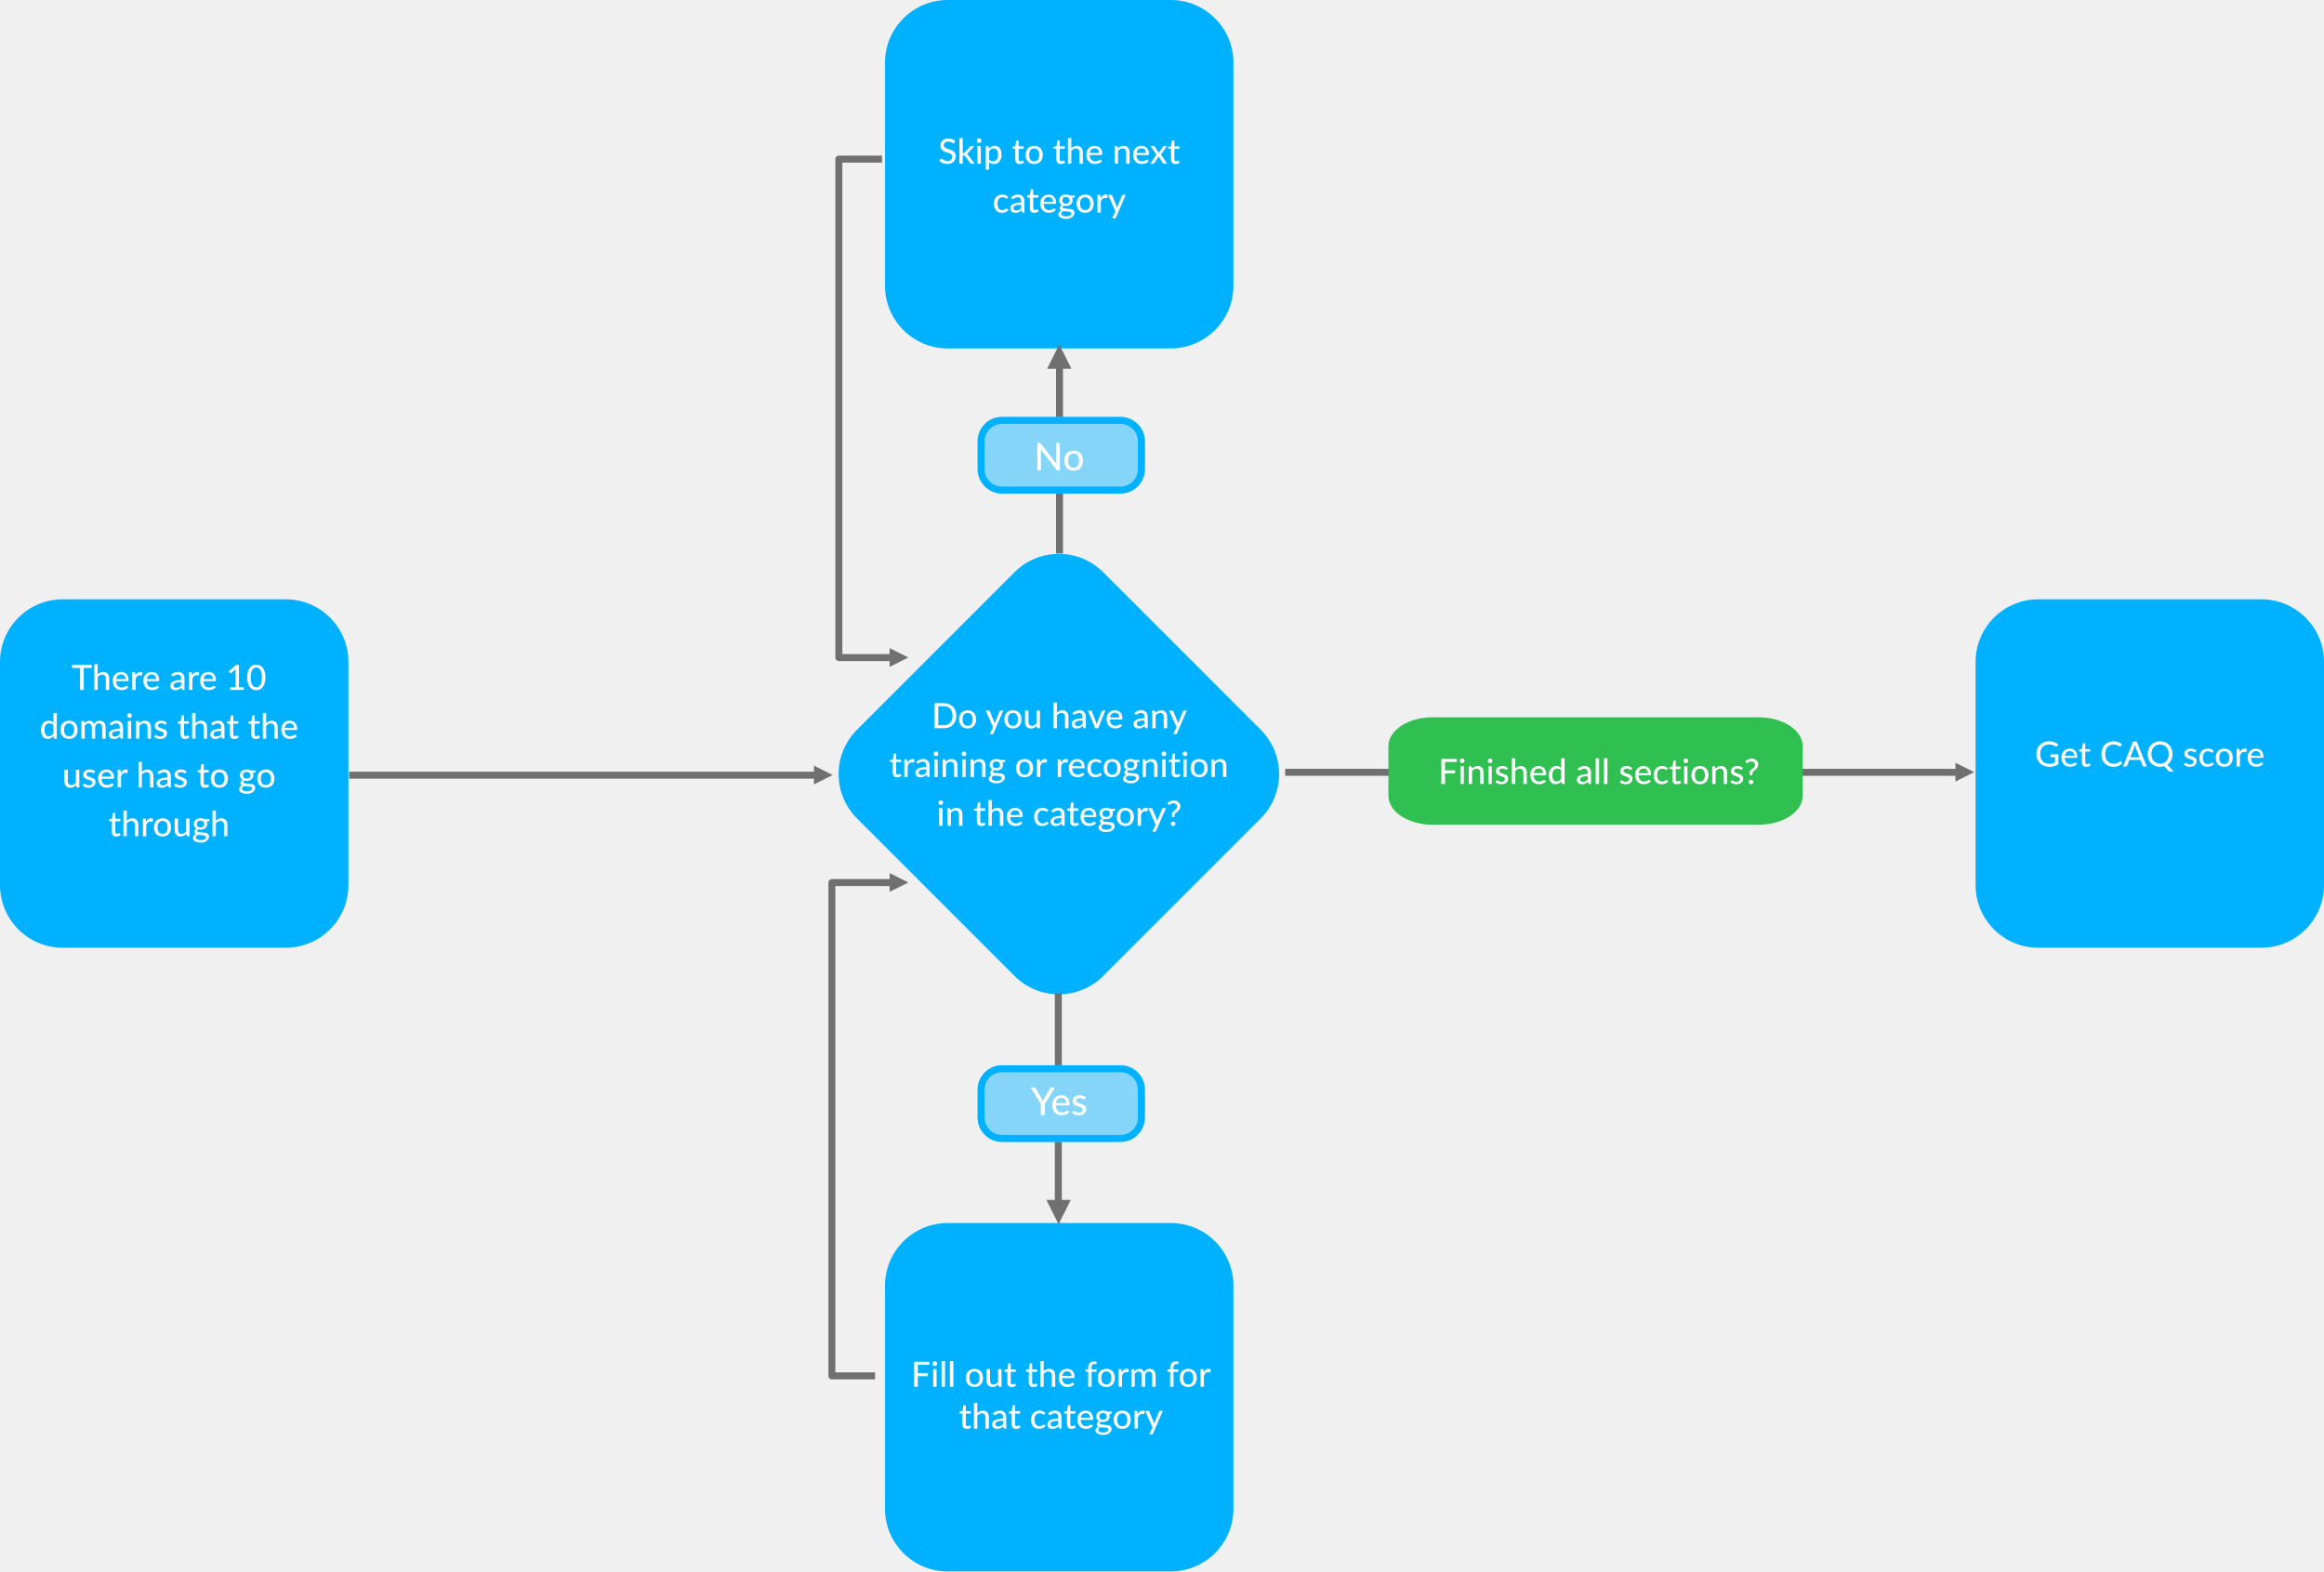
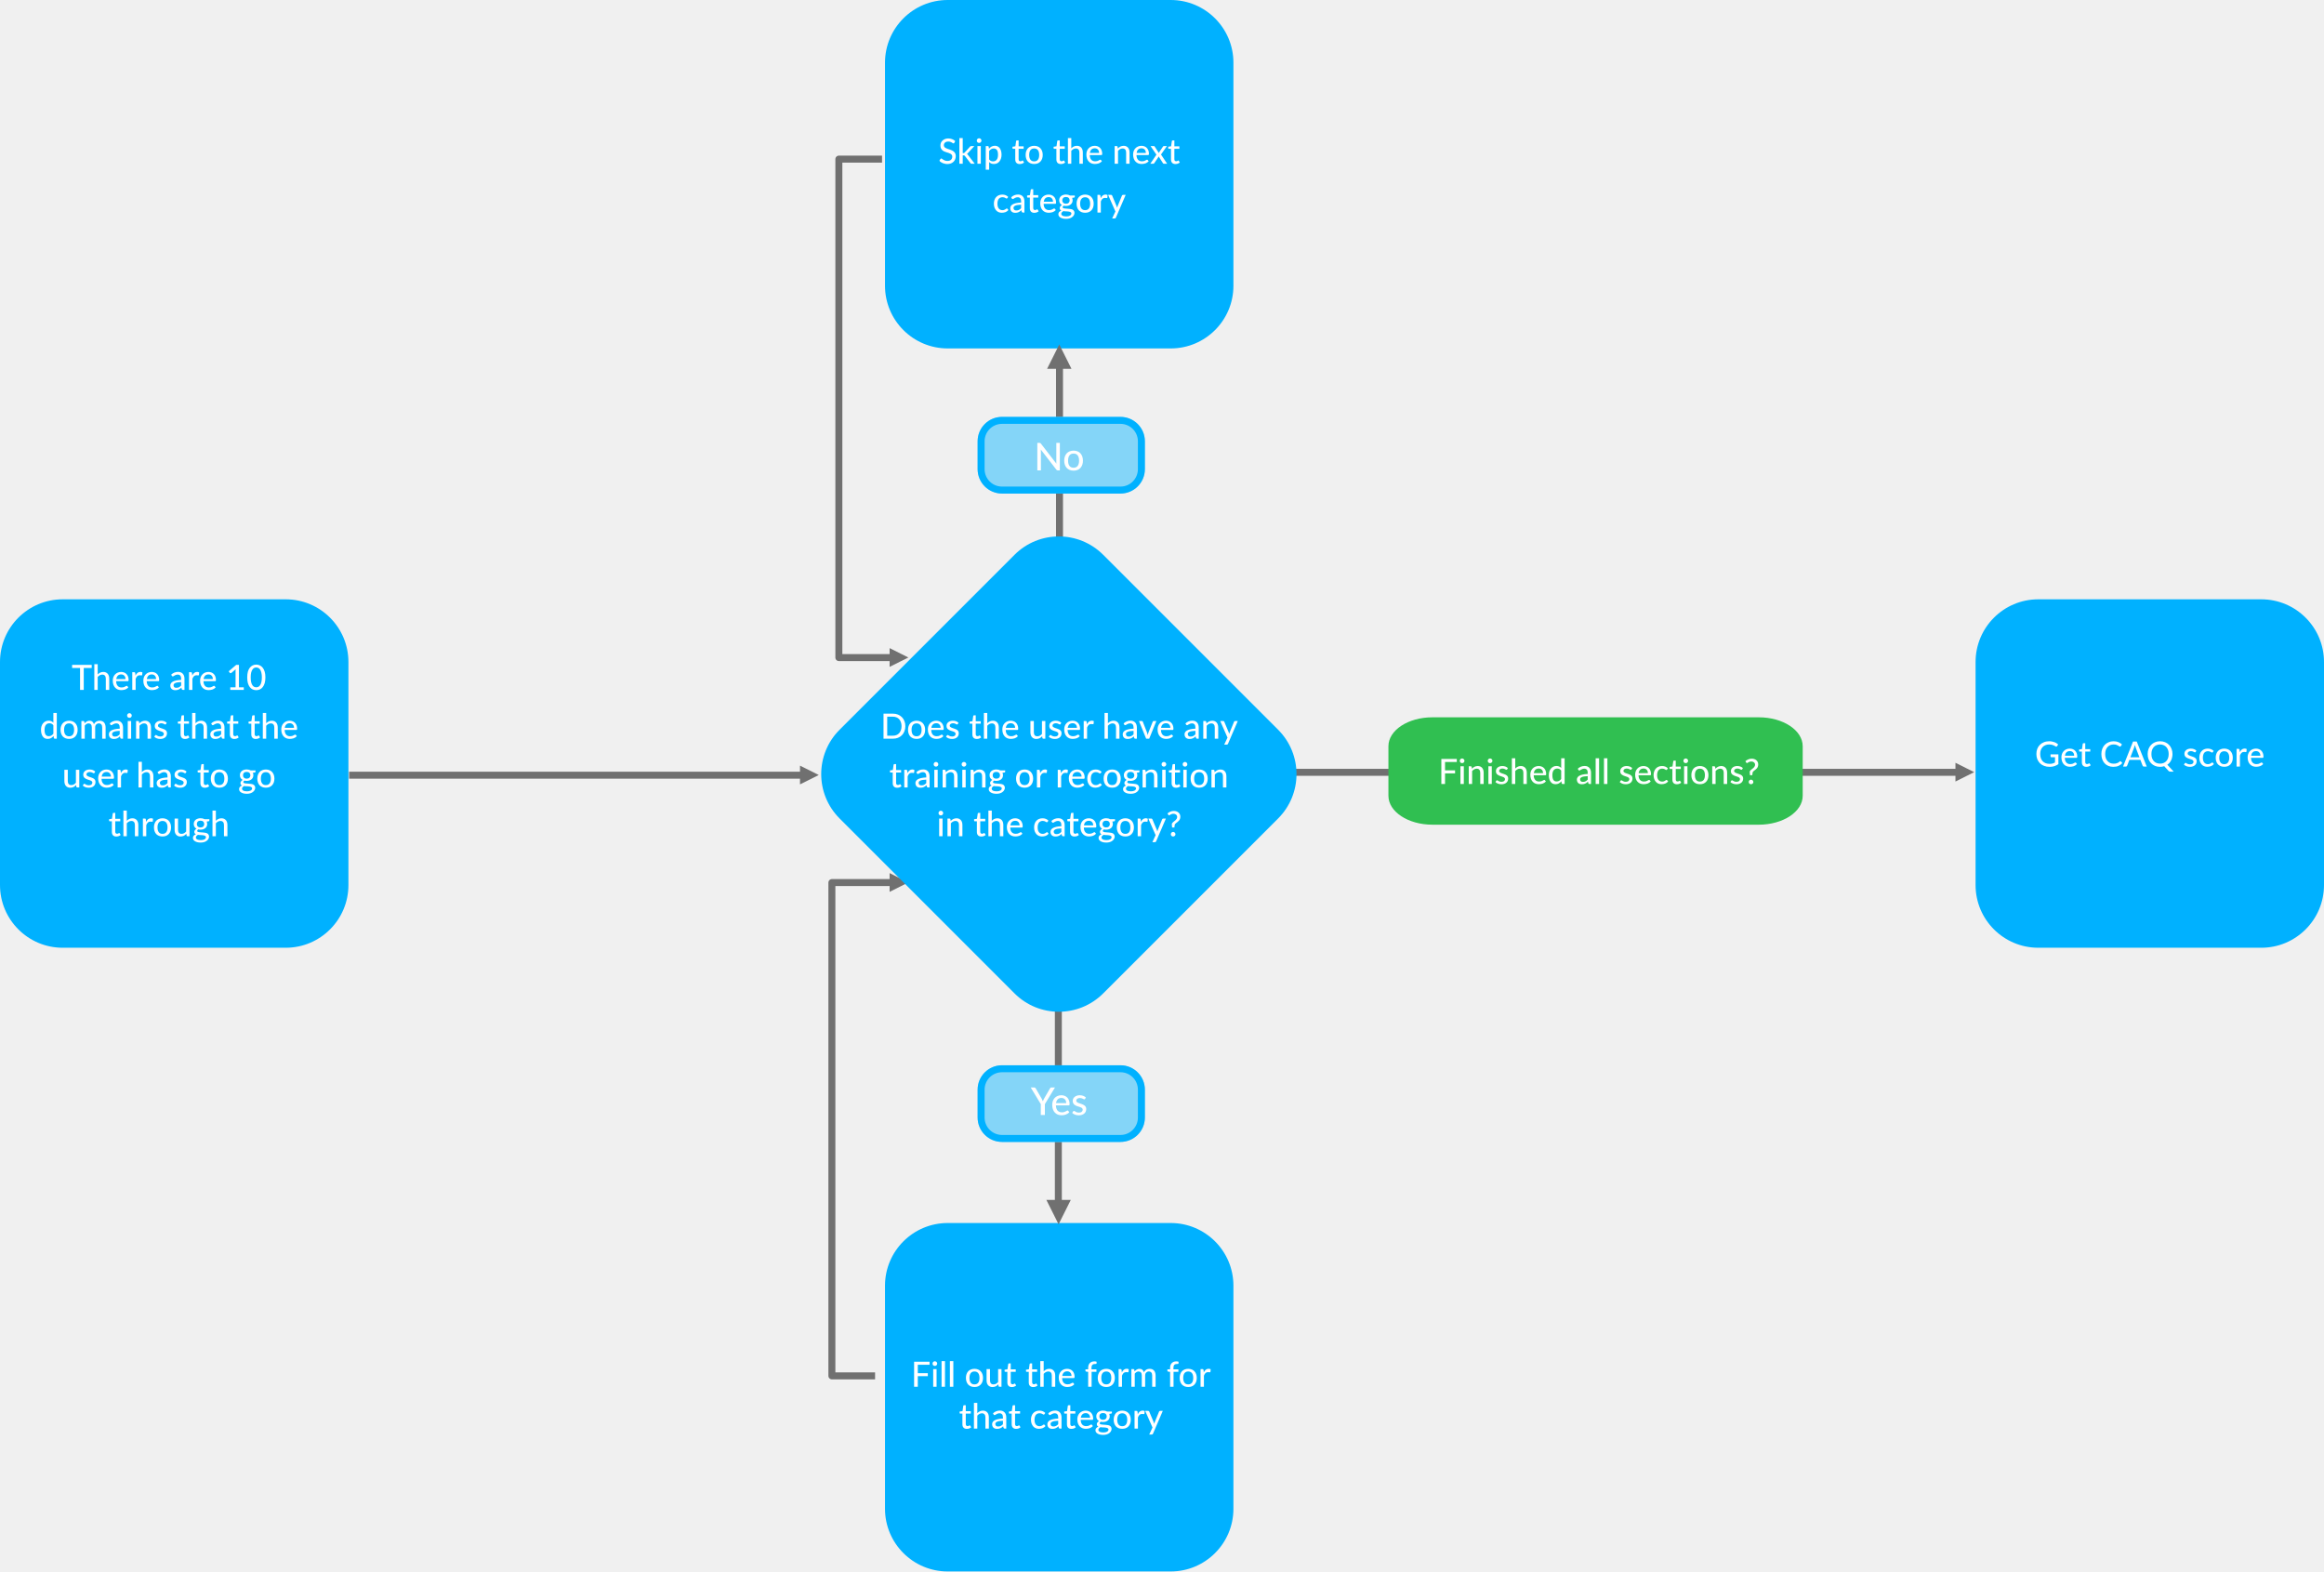
<svg xmlns="http://www.w3.org/2000/svg" width="667" height="451" viewBox="0 0 667 451">
  <g id="Group_37" data-name="Group 37" transform="translate(-111.73 -113.117)">
    <g id="modal" transform="translate(111.73 285.117)">
      <rect id="Rectangle_244" data-name="Rectangle 244" width="100" height="100" rx="18" transform="translate(0)" fill="#00b1ff" />
    </g>
-     <g id="question_modal" data-name="question modal" transform="translate(344.965 264.617)">
-       <rect id="Rectangle_244-2" data-name="Rectangle 244" width="99.933" height="99.933" rx="18" transform="translate(70.663 0) rotate(45)" fill="#00b1ff" />
-     </g>
    <g id="Group_35" data-name="Group 35" transform="translate(365.662 464.302)">
      <g id="modal-2" data-name="modal" transform="translate(0.068 -0.185)">
-         <rect id="Rectangle_244-3" data-name="Rectangle 244" width="100" height="100" rx="18" transform="translate(0)" fill="#00b1ff" />
+         <rect id="Rectangle_244-2" data-name="Rectangle 244" width="100" height="100" rx="18" transform="translate(0)" fill="#00b1ff" />
      </g>
      <text id="Fill_out_the_form_for_that_category" data-name="Fill out the form for that category" transform="translate(5.068 36.815)" fill="#fff" font-size="10" font-family="Lato-Medium, Lato" font-weight="500">
        <tspan x="2.462" y="10">Fill out the form for </tspan>
        <tspan x="16.215" y="22">that category</tspan>
      </text>
    </g>
-     <text id="Do_you_have_any_training_or_recognition_in_the_category_" data-name="Do you have any training or recognition in the category?" transform="translate(365.73 312.117)" fill="#fff" font-size="10" font-family="Lato-Medium, Lato" font-weight="500">
-       <tspan x="13.33" y="10">Do you have any </tspan>
-       <tspan x="1.217" y="24">training or recognition</tspan>
-       <tspan x="14.813" y="38">in the category?</tspan>
-     </text>
    <g id="Group_34" data-name="Group 34" transform="translate(365.662 113)">
      <g id="modal-3" data-name="modal" transform="translate(0.068 0.117)">
-         <rect id="Rectangle_244-4" data-name="Rectangle 244" width="100" height="100" rx="18" transform="translate(0)" fill="#00b1ff" />
+         <rect id="Rectangle_244-3" data-name="Rectangle 244" width="100" height="100" rx="18" transform="translate(0)" fill="#00b1ff" />
      </g>
      <text id="Skip_to_the_next_category" data-name="Skip to the next category" transform="translate(50.068 47.117)" fill="#fff" font-size="10" font-family="Lato-Medium, Lato" font-weight="500">
        <tspan x="-34.703" y="0">Skip to the next</tspan>
        <tspan x="-19.14" y="14">category</tspan>
      </text>
    </g>
    <g id="Group_36" data-name="Group 36" transform="translate(678.528 285.192)">
      <g id="modal-4" data-name="modal" transform="translate(0.202 -0.074)">
-         <rect id="Rectangle_244-5" data-name="Rectangle 244" width="100" height="100" rx="18" transform="translate(0)" fill="#00b1ff" />
+         <rect id="Rectangle_244-4" data-name="Rectangle 244" width="100" height="100" rx="18" transform="translate(0)" fill="#00b1ff" />
      </g>
      <text id="Get_CAQ_score" data-name="Get CAQ score" transform="translate(50.202 47.926)" fill="#fff" font-size="10" font-family="Lato-Medium, Lato" font-weight="500">
        <tspan x="-32.985" y="0">Get CAQ score</tspan>
      </text>
    </g>
    <g id="arrow_w_label" data-name="arrow w/label" transform="translate(392.314 271.97) rotate(-90)">
      <line id="Line_12" data-name="Line 12" x2="53.25" transform="translate(0 23.5)" fill="none" stroke="#707070" stroke-width="2" />
      <g id="Polygon_4" data-name="Polygon 4" transform="translate(60 19.933) rotate(90)" fill="#707070">
        <path d="M 6.191 6.5 L 0.809 6.5 L 3.5 1.118 L 6.191 6.5 Z" stroke="none" />
        <path d="M 3.5 2.236 L 1.618 6 L 5.382 6 L 3.5 2.236 M 3.5 0 L 7 7 L 0 7 L 3.5 0 Z" stroke="none" fill="#707070" />
      </g>
      <g id="Rectangle_246" data-name="Rectangle 246" transform="translate(17.206)" fill="#84d5f8" stroke="#00b1ff" stroke-width="2">
        <rect width="22" height="48" rx="7" stroke="none" />
        <rect x="1" y="1" width="20" height="46" rx="6" fill="none" />
      </g>
    </g>
    <g id="arrow_w_label-2" data-name="arrow w/label" transform="translate(480.584 318.982)">
      <line id="Line_12-2" data-name="Line 12" x2="192.563" transform="translate(0 15.791)" fill="none" stroke="#707070" stroke-width="2" />
      <g id="Polygon_4-2" data-name="Polygon 4" transform="translate(197.751 13.049) rotate(90)" fill="#707070">
        <path d="M 4.572 4.881 L 0.809 4.881 L 2.69 1.118 L 4.572 4.881 Z" stroke="none" />
        <path d="M 2.69 2.236 L 1.618 4.381 L 3.763 4.381 L 2.69 2.236 M 2.69 4.76837158203125e-06 L 5.381 5.381 L 4.76837158203125e-06 5.381 L 2.69 4.76837158203125e-06 Z" stroke="none" fill="#707070" />
      </g>
      <path id="Path_199" data-name="Path 199" d="M12.611,0h93.681C113.257,0,118.9,3.714,118.9,8.3V22.518c0,4.582-5.646,8.3-12.611,8.3H12.611C5.646,30.814,0,27.1,0,22.518V8.3C0,3.714,5.646,0,12.611,0Z" transform="translate(29.631)" fill="#30bf51" />
    </g>
    <text id="No" transform="translate(415.73 248.117)" fill="#fff" font-size="11" font-family="Lato-Medium, Lato" font-weight="500">
      <tspan x="-7.254" y="0">No</tspan>
    </text>
    <g id="arrow" transform="translate(0 -12.919)">
      <line id="Line_12-3" data-name="Line 12" x2="59.544" transform="translate(415.481 411.114) rotate(90)" fill="none" stroke="#707070" stroke-width="2" />
      <g id="Polygon_4-3" data-name="Polygon 4" transform="translate(419.048 477.408) rotate(-180)" fill="#707070">
        <path d="M 6.191 6.5 L 0.809 6.5 L 3.5 1.118 L 6.191 6.5 Z" stroke="none" />
        <path d="M 3.5 2.236 L 1.618 6 L 5.382 6 L 3.5 2.236 M 3.5 0 L 7 7 L 0 7 L 3.5 0 Z" stroke="none" fill="#707070" />
      </g>
      <g id="Rectangle_248" data-name="Rectangle 248" transform="translate(392.314 453.764) rotate(-90)" fill="#84d5f8" stroke="#00b1ff" stroke-width="2">
        <rect width="22" height="48" rx="7" stroke="none" />
        <rect x="1" y="1" width="20" height="46" rx="6" fill="none" />
      </g>
    </g>
    <g id="arrow-2" data-name="arrow" transform="translate(211.933 332.852)">
-       <line id="Line_12-4" data-name="Line 12" x2="133.593" transform="translate(0 2.742)" fill="none" stroke="#707070" stroke-width="2" />
-       <path id="Polygon_3" data-name="Polygon 3" d="M2.69,0l2.69,5.381H0Z" transform="translate(138.782) rotate(90)" fill="#707070" />
+       <line id="Line_12-4" data-name="Line 12" x2="129.593" transform="translate(0 2.742)" fill="none" stroke="#707070" stroke-width="2" />
+       <path id="Polygon_3" data-name="Polygon 3" d="M2.69,0l2.69,5.381H0Z" transform="translate(134.782) rotate(90)" fill="#707070" />
    </g>
    <g id="Round_arrow" data-name="Round arrow" transform="translate(352.487 158.782)">
      <path id="Path_200" data-name="Path 200" d="M1946.072,1607h-12.393v143.057h16.886" transform="translate(-1933.679 -1607)" fill="none" stroke="#707070" stroke-linejoin="round" stroke-width="2" />
      <g id="Polygon_5" data-name="Polygon 5" transform="translate(19.945 140.342) rotate(90)" fill="#707070">
        <path d="M 4.572 4.881 L 0.809 4.881 L 2.69 1.118 L 4.572 4.881 Z" stroke="none" />
        <path d="M 2.69 2.236 L 1.618 4.381 L 3.763 4.381 L 2.69 2.236 M 2.69 4.76837158203125e-06 L 5.381 5.381 L 4.76837158203125e-06 5.381 L 2.69 4.76837158203125e-06 Z" stroke="none" fill="#707070" />
      </g>
    </g>
    <g id="Round_arrow-2" data-name="Round arrow" transform="translate(350.487 363.696)">
      <path id="Path_200-2" data-name="Path 200" d="M1946.072,1748.582h-12.393V1607h16.886" transform="translate(-1933.679 -1604.285)" fill="none" stroke="#707070" stroke-linejoin="round" stroke-width="2" />
      <g id="Polygon_5-2" data-name="Polygon 5" transform="translate(21.945) rotate(90)" fill="#707070">
        <path d="M 4.572 4.881 L 0.809 4.881 L 2.69 1.118 L 4.572 4.881 Z" stroke="none" />
        <path d="M 2.69 2.236 L 1.618 4.381 L 3.763 4.381 L 2.69 2.236 M 2.69 4.76837158203125e-06 L 5.381 5.381 L 4.76837158203125e-06 5.381 L 2.69 4.76837158203125e-06 Z" stroke="none" fill="#707070" />
      </g>
    </g>
    <text id="Yes" transform="translate(415.73 433.117)" fill="#fff" font-size="11" font-family="Lato-Medium, Lato" font-weight="500">
      <tspan x="-8.159" y="0">Yes</tspan>
    </text>
    <text id="Finished_all_sections_" data-name="Finished all sections?" transform="translate(570.73 338.117)" fill="#fff" font-size="10" font-family="Lato-Medium, Lato" font-weight="500">
      <tspan x="-46.22" y="0">Finished all sections?</tspan>
    </text>
    <text id="There_are_10_domains_that_the_user_has_to_go_through" data-name="There are 10 domains that the user has to go through" transform="translate(119.73 301.117)" fill="#fff" font-size="10" font-family="Lato-Medium, Lato" font-weight="500">
      <tspan x="12.54" y="10">There are 10 </tspan>
      <tspan x="3.365" y="24">domains that the </tspan>
      <tspan x="9.847" y="38">user has to go </tspan>
      <tspan x="23.108" y="52">through</tspan>
    </text>
+     <g id="question_modal" data-name="question modal" transform="translate(339.965 259.617)">
+       <rect id="Rectangle_244-5" data-name="Rectangle 244" width="107.004" height="107.004" rx="18" transform="translate(75.663 0) rotate(45)" fill="#00b1ff" />
+     </g>
+     <text id="Does_the_user_have_any_training_or_recognition_in_the_category_" data-name="Does the user have any training or recognition in the category?" transform="translate(361.73 315.117)" fill="#fff" font-size="10" font-family="Lato-Medium, Lato" font-weight="500">
+       <tspan x="2.685" y="10">Does the user have any </tspan>
+       <tspan x="5.217" y="24">training or recognition</tspan>
+       <tspan x="18.813" y="38">in the category?</tspan>
+     </text>
  </g>
</svg>
